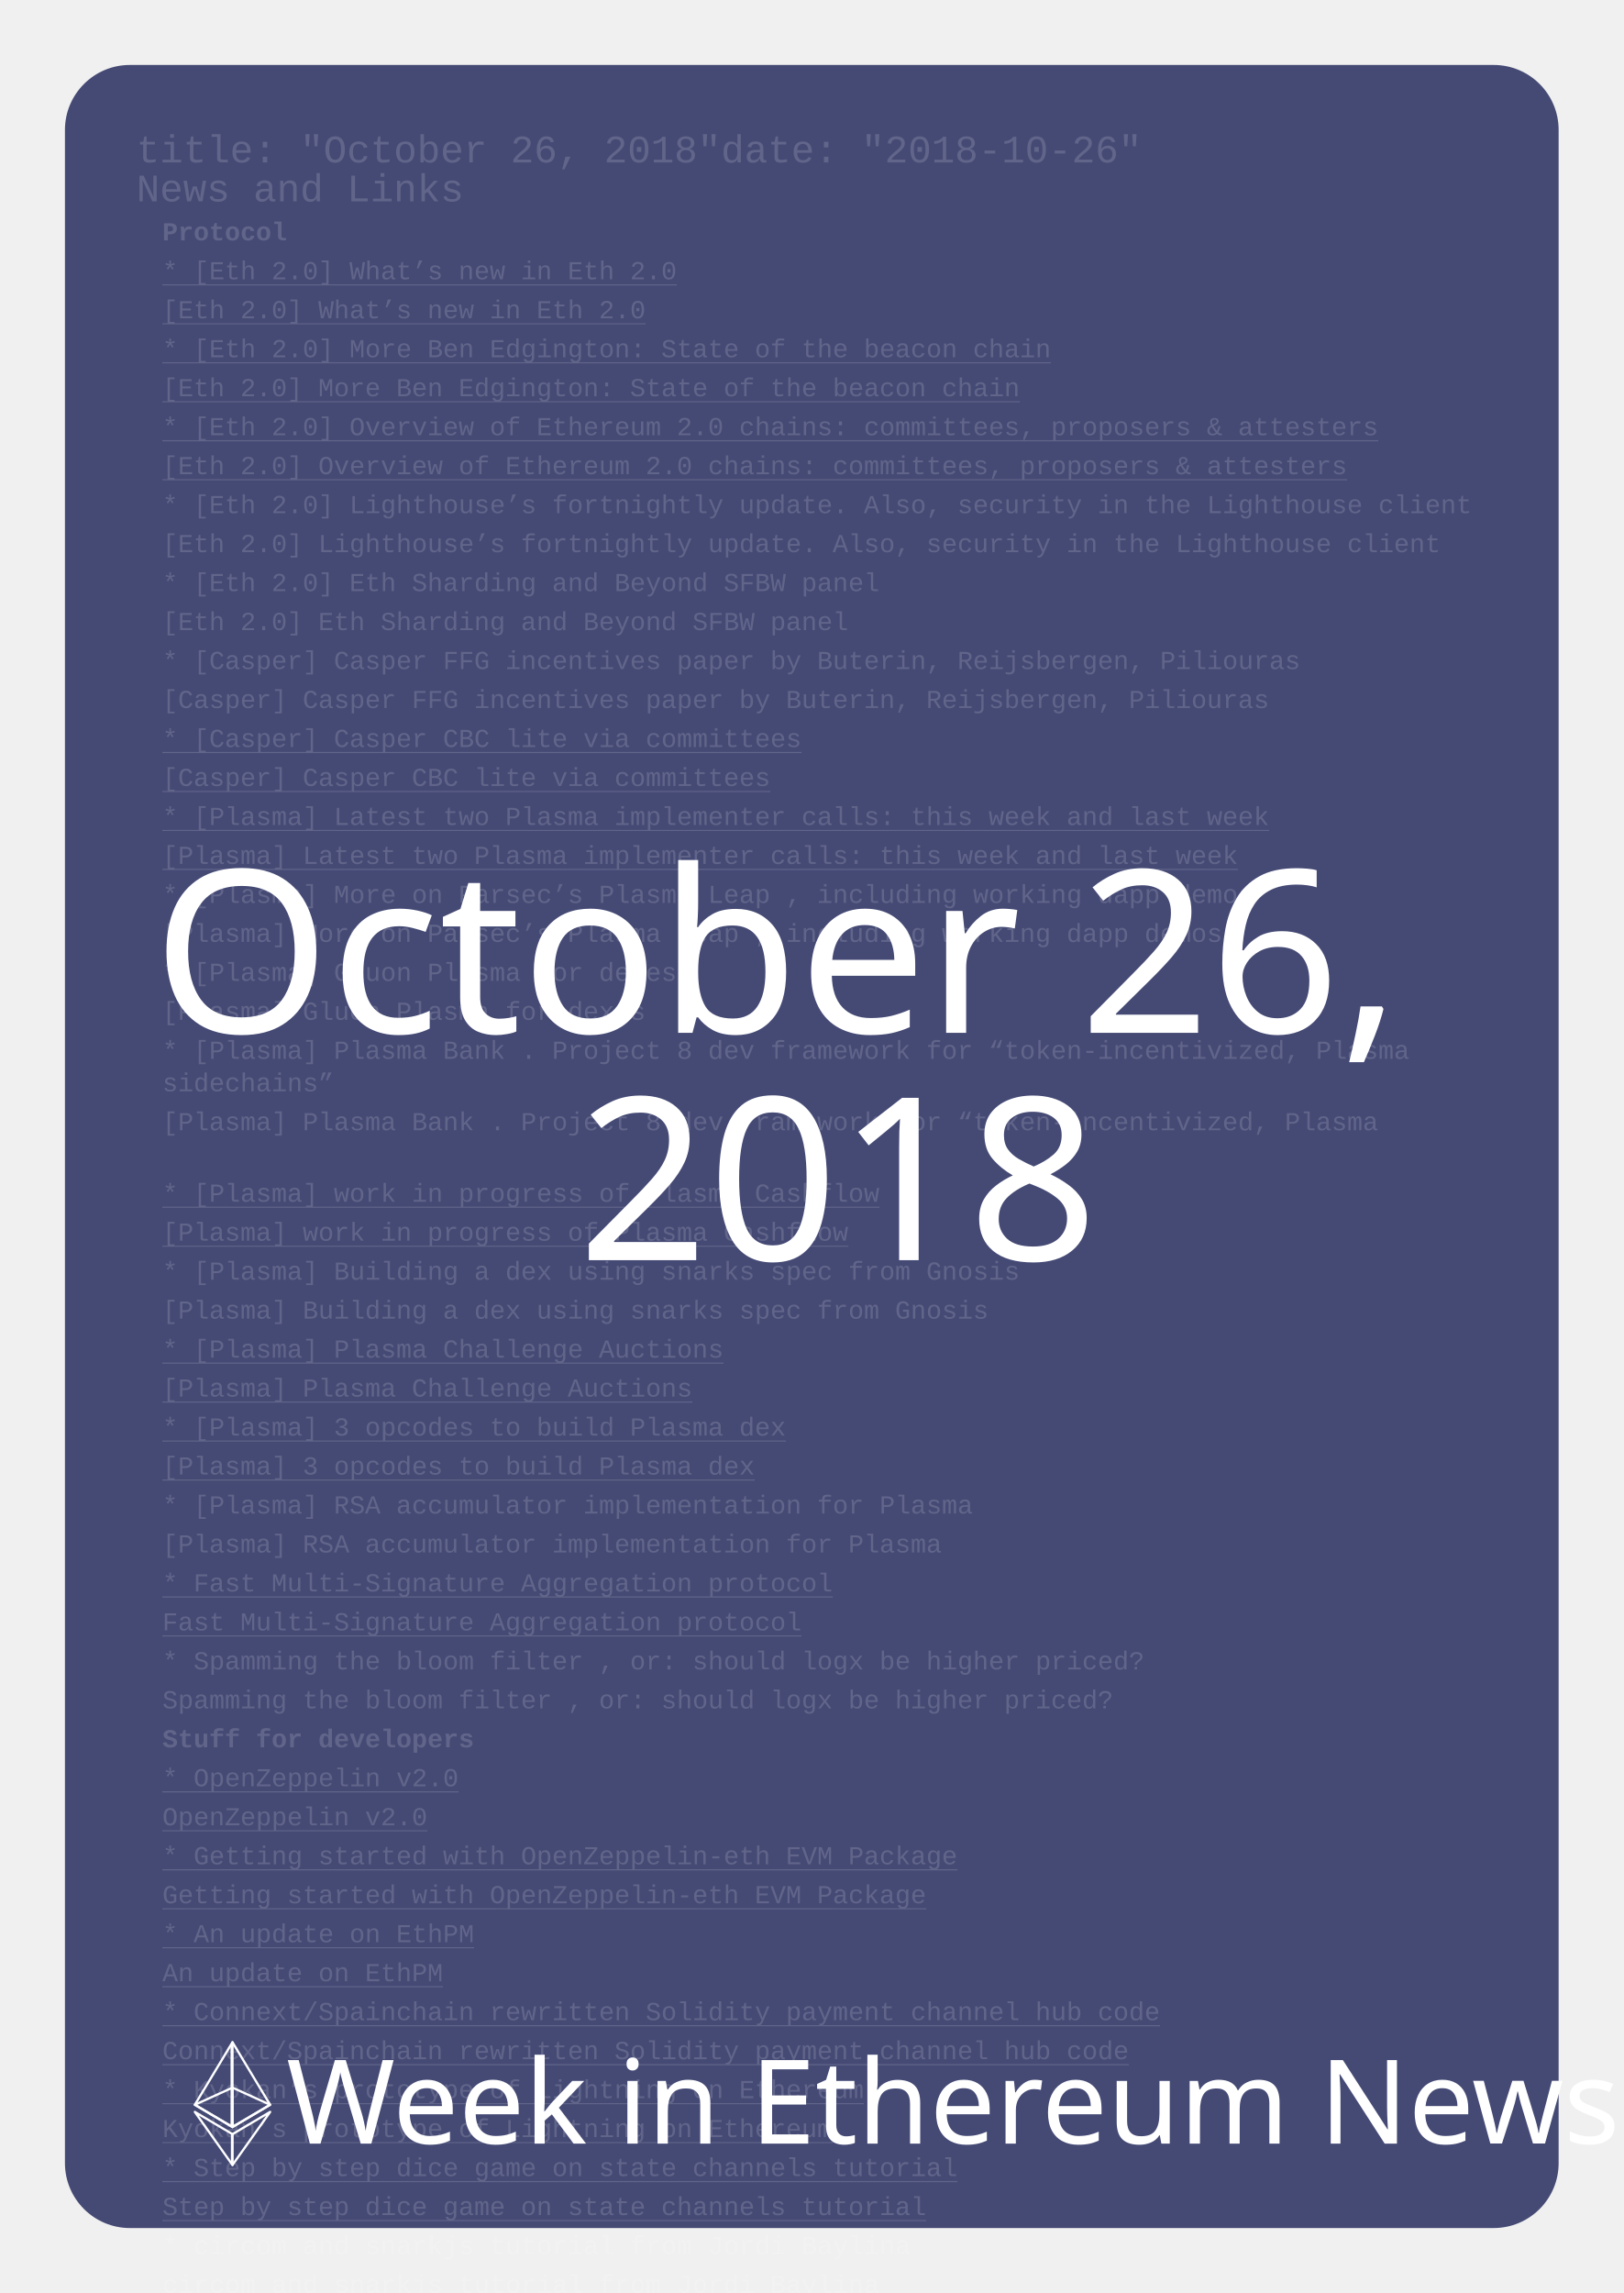
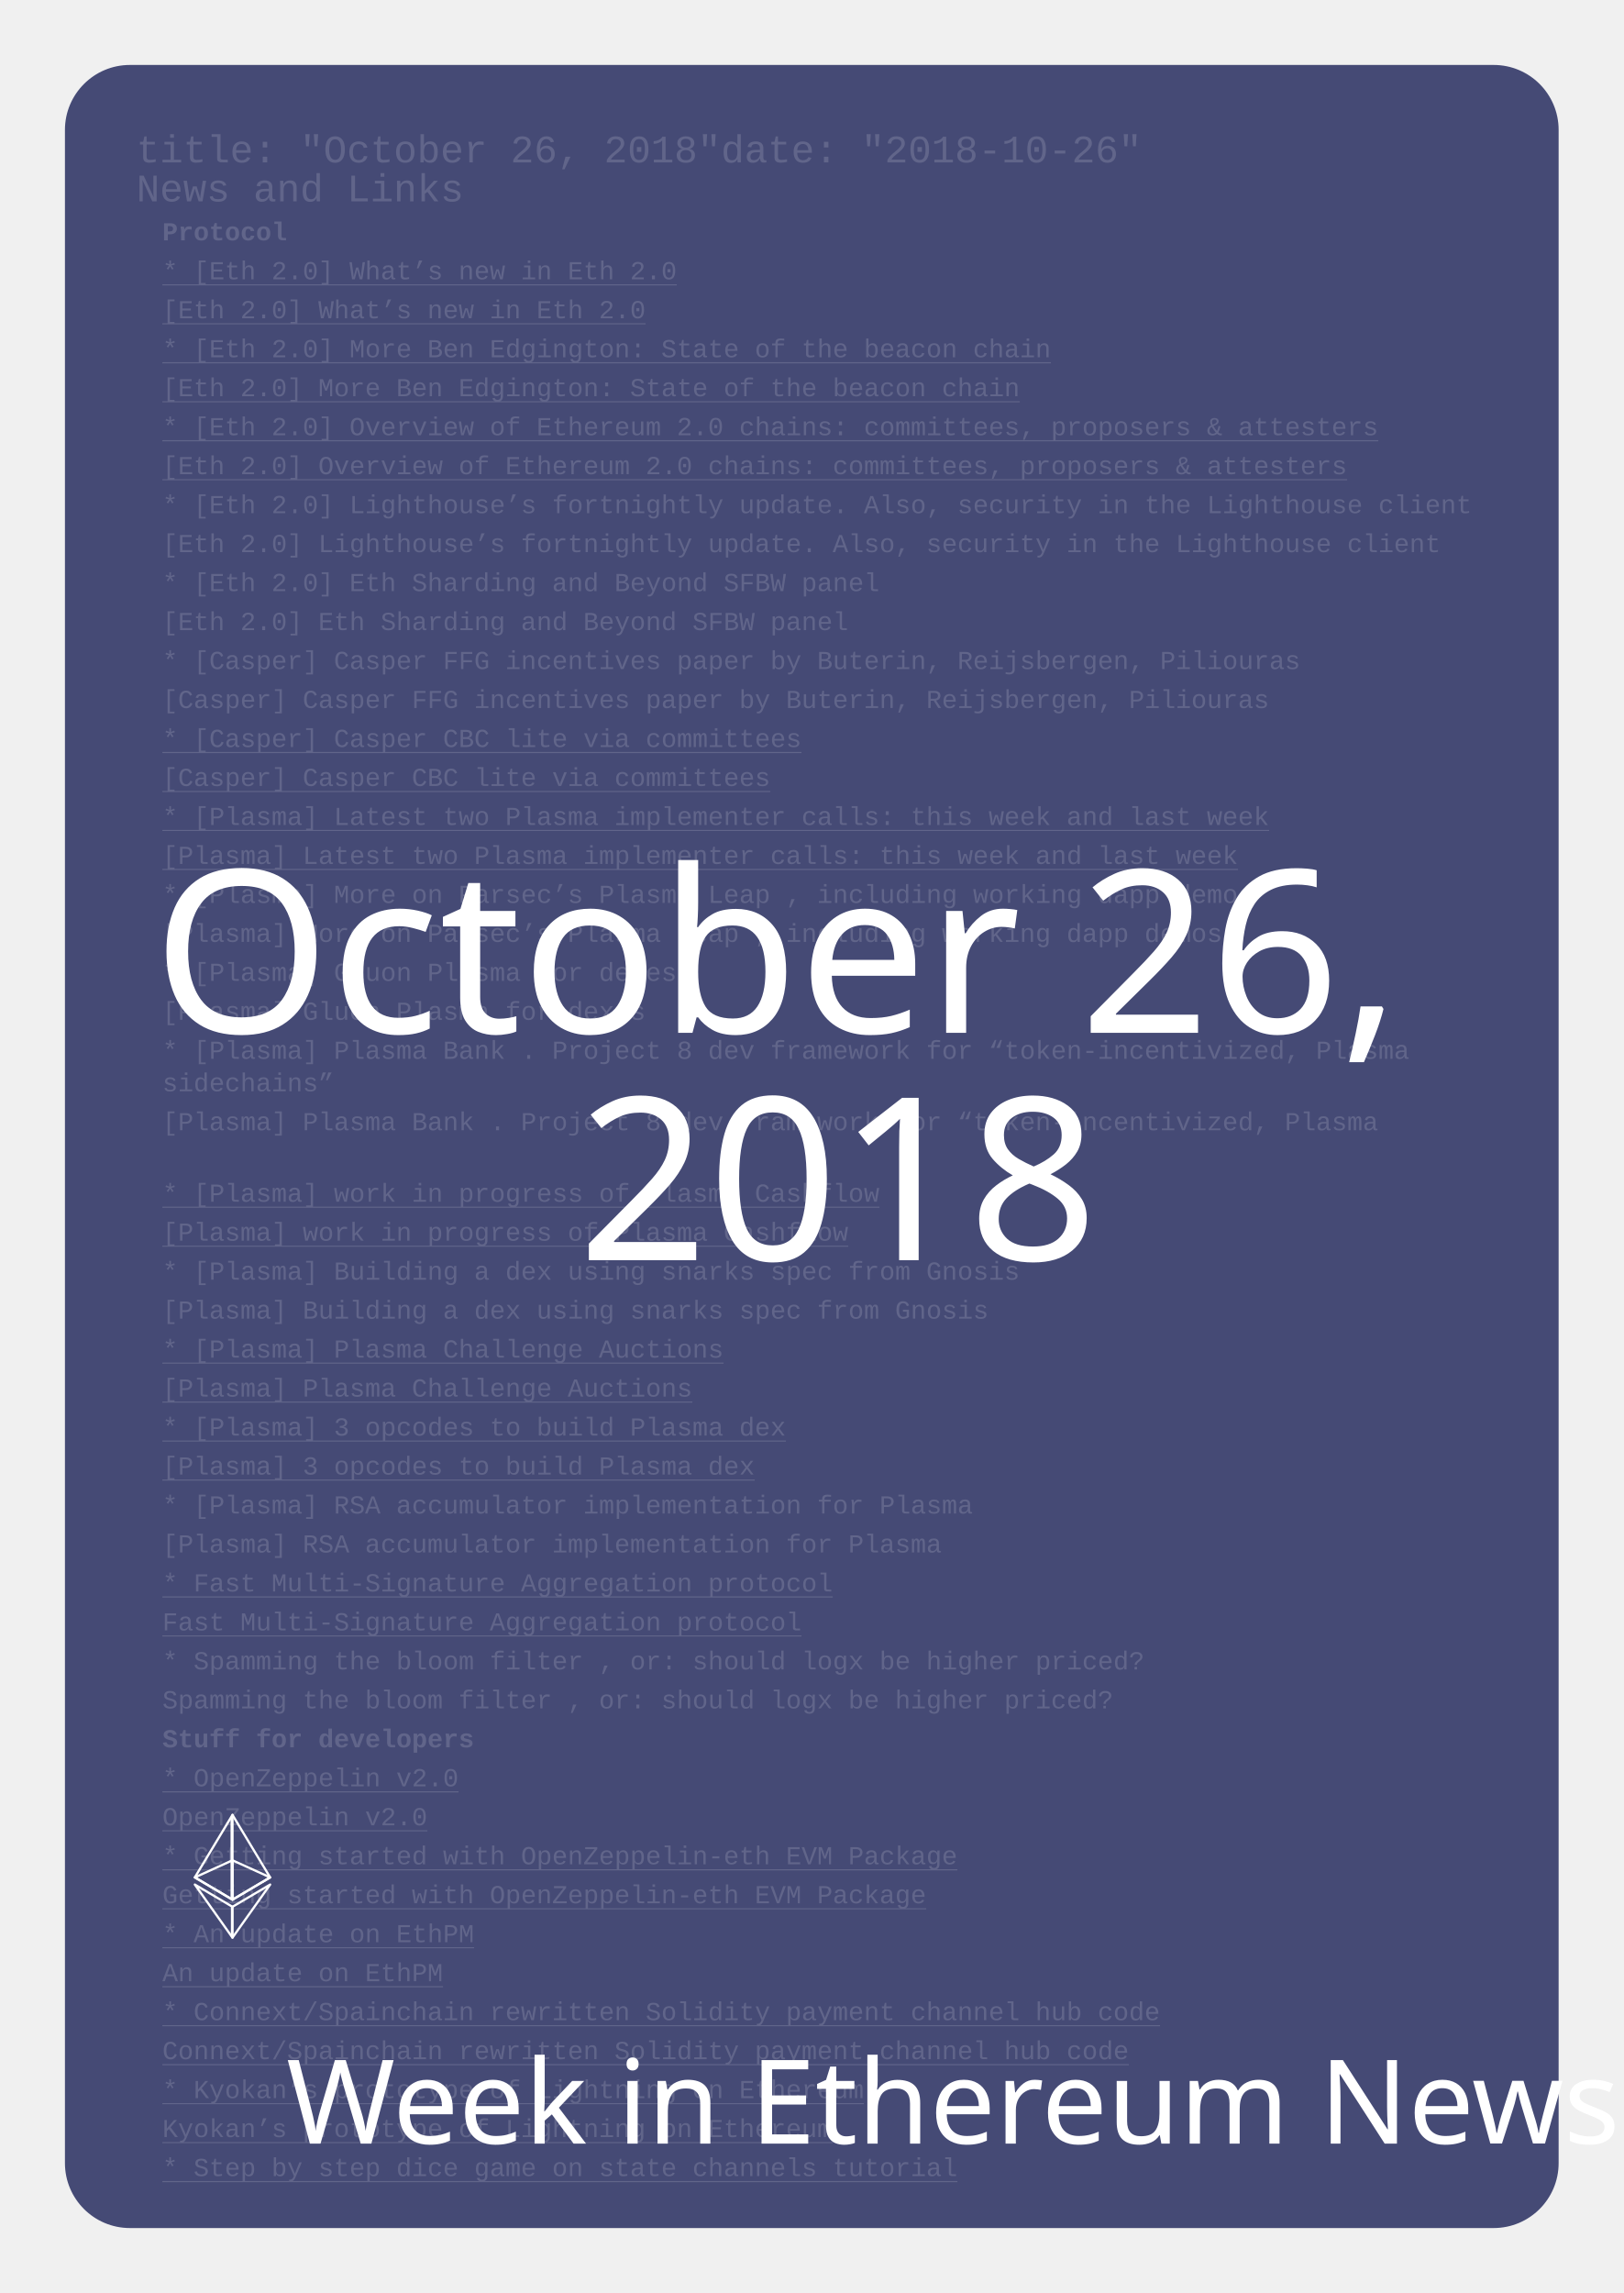
<svg xmlns="http://www.w3.org/2000/svg" id="week-in-ethereum-news" width="500" height="706" fill="none">
  <rect x="20" y="20" width="460" height="666" rx="20" fill="#454A75" />
  <text x="42" y="50" font-size="12px" font-family="Courier New" fill="#ffffff" opacity="0.15" font-weight="normal" text-decoration="none">title: "October 26, 2018"
date: "2018-10-26"</text>
  <text x="42" y="62" font-size="12px" font-family="Courier New" fill="#ffffff" opacity="0.15" font-weight="normal" text-decoration="none">News and Links</text>
  <text x="50" y="74" font-size="8px" font-family="Courier New" fill="#ffffff" opacity="0.15" font-weight="bold" text-decoration="none">Protocol</text>
  <text x="50" y="86" font-size="8px" font-family="Courier New" fill="#ffffff" opacity="0.15" font-weight="normal" text-decoration="underline">* [Eth 2.0] What’s new in Eth 2.0</text>
  <text x="50" y="98" font-size="8px" font-family="Courier New" fill="#ffffff" opacity="0.15" font-weight="normal" text-decoration="underline">[Eth 2.0] What’s new in Eth 2.0</text>
  <text x="50" y="110" font-size="8px" font-family="Courier New" fill="#ffffff" opacity="0.15" font-weight="normal" text-decoration="underline">* [Eth 2.0] More Ben Edgington: State of the beacon chain</text>
  <text x="50" y="122" font-size="8px" font-family="Courier New" fill="#ffffff" opacity="0.15" font-weight="normal" text-decoration="underline">[Eth 2.0] More Ben Edgington: State of the beacon chain</text>
  <text x="50" y="134" font-size="8px" font-family="Courier New" fill="#ffffff" opacity="0.15" font-weight="normal" text-decoration="underline">* [Eth 2.0] Overview of Ethereum 2.0 chains: committees, proposers &amp; attesters</text>
  <text x="50" y="146" font-size="8px" font-family="Courier New" fill="#ffffff" opacity="0.15" font-weight="normal" text-decoration="underline">[Eth 2.0] Overview of Ethereum 2.0 chains: committees, proposers &amp; attesters</text>
  <text x="50" y="158" font-size="8px" font-family="Courier New" fill="#ffffff" opacity="0.15" font-weight="normal" text-decoration="none">* [Eth 2.0] Lighthouse’s fortnightly update. Also, security in the Lighthouse client</text>
  <text x="50" y="170" font-size="8px" font-family="Courier New" fill="#ffffff" opacity="0.15" font-weight="normal" text-decoration="none">[Eth 2.0] Lighthouse’s fortnightly update. Also, security in the Lighthouse client</text>
  <text x="50" y="182" font-size="8px" font-family="Courier New" fill="#ffffff" opacity="0.15" font-weight="normal" text-decoration="none">* [Eth 2.0] Eth Sharding and Beyond SFBW panel</text>
  <text x="50" y="194" font-size="8px" font-family="Courier New" fill="#ffffff" opacity="0.15" font-weight="normal" text-decoration="none">[Eth 2.0] Eth Sharding and Beyond SFBW panel</text>
  <text x="50" y="206" font-size="8px" font-family="Courier New" fill="#ffffff" opacity="0.15" font-weight="normal" text-decoration="none">* [Casper] Casper FFG incentives paper by Buterin, Reijsbergen, Piliouras</text>
  <text x="50" y="218" font-size="8px" font-family="Courier New" fill="#ffffff" opacity="0.15" font-weight="normal" text-decoration="none">[Casper] Casper FFG incentives paper by Buterin, Reijsbergen, Piliouras</text>
  <text x="50" y="230" font-size="8px" font-family="Courier New" fill="#ffffff" opacity="0.15" font-weight="normal" text-decoration="underline">* [Casper] Casper CBC lite via committees</text>
  <text x="50" y="242" font-size="8px" font-family="Courier New" fill="#ffffff" opacity="0.15" font-weight="normal" text-decoration="underline">[Casper] Casper CBC lite via committees</text>
  <text x="50" y="254" font-size="8px" font-family="Courier New" fill="#ffffff" opacity="0.15" font-weight="normal" text-decoration="underline">* [Plasma] Latest two Plasma implementer calls: this week and last week</text>
  <text x="50" y="266" font-size="8px" font-family="Courier New" fill="#ffffff" opacity="0.15" font-weight="normal" text-decoration="underline">[Plasma] Latest two Plasma implementer calls: this week and last week</text>
  <text x="50" y="278" font-size="8px" font-family="Courier New" fill="#ffffff" opacity="0.15" font-weight="normal" text-decoration="none">* [Plasma] More on Parsec’s Plasma Leap , including working dapp demos</text>
  <text x="50" y="290" font-size="8px" font-family="Courier New" fill="#ffffff" opacity="0.15" font-weight="normal" text-decoration="none">[Plasma] More on Parsec’s Plasma Leap , including working dapp demos</text>
  <text x="50" y="302" font-size="8px" font-family="Courier New" fill="#ffffff" opacity="0.15" font-weight="normal" text-decoration="none">* [Plasma] Gluon Plasma for dexes</text>
  <text x="50" y="314" font-size="8px" font-family="Courier New" fill="#ffffff" opacity="0.15" font-weight="normal" text-decoration="none">[Plasma] Gluon Plasma for dexes</text>
  <text x="50" y="326" font-size="8px" font-family="Courier New" fill="#ffffff" opacity="0.15" font-weight="normal" text-decoration="none">* [Plasma] Plasma Bank . Project 8 dev framework for “token-incentivized, Plasma</text>
  <text x="50" y="336" font-size="8px" font-family="Courier New" fill="#ffffff" opacity="0.15" font-weight="normal" text-decoration="none">sidechains”</text>
  <text x="50" y="348" font-size="8px" font-family="Courier New" fill="#ffffff" opacity="0.15" font-weight="normal" text-decoration="none">[Plasma] Plasma Bank . Project 8 dev framework for “token-incentivized, Plasma</text>
  <text x="50" y="370" font-size="8px" font-family="Courier New" fill="#ffffff" opacity="0.15" font-weight="normal" text-decoration="underline">* [Plasma] work in progress of Plasma Cashflow</text>
  <text x="50" y="382" font-size="8px" font-family="Courier New" fill="#ffffff" opacity="0.15" font-weight="normal" text-decoration="underline">[Plasma] work in progress of Plasma Cashflow</text>
  <text x="50" y="394" font-size="8px" font-family="Courier New" fill="#ffffff" opacity="0.15" font-weight="normal" text-decoration="none">* [Plasma] Building a dex using snarks spec from Gnosis</text>
  <text x="50" y="406" font-size="8px" font-family="Courier New" fill="#ffffff" opacity="0.15" font-weight="normal" text-decoration="none">[Plasma] Building a dex using snarks spec from Gnosis</text>
  <text x="50" y="418" font-size="8px" font-family="Courier New" fill="#ffffff" opacity="0.15" font-weight="normal" text-decoration="underline">* [Plasma] Plasma Challenge Auctions</text>
  <text x="50" y="430" font-size="8px" font-family="Courier New" fill="#ffffff" opacity="0.15" font-weight="normal" text-decoration="underline">[Plasma] Plasma Challenge Auctions</text>
  <text x="50" y="442" font-size="8px" font-family="Courier New" fill="#ffffff" opacity="0.15" font-weight="normal" text-decoration="underline">* [Plasma] 3 opcodes to build Plasma dex</text>
  <text x="50" y="454" font-size="8px" font-family="Courier New" fill="#ffffff" opacity="0.15" font-weight="normal" text-decoration="underline">[Plasma] 3 opcodes to build Plasma dex</text>
  <text x="50" y="466" font-size="8px" font-family="Courier New" fill="#ffffff" opacity="0.15" font-weight="normal" text-decoration="none">* [Plasma] RSA accumulator implementation for Plasma</text>
  <text x="50" y="478" font-size="8px" font-family="Courier New" fill="#ffffff" opacity="0.15" font-weight="normal" text-decoration="none">[Plasma] RSA accumulator implementation for Plasma</text>
  <text x="50" y="490" font-size="8px" font-family="Courier New" fill="#ffffff" opacity="0.15" font-weight="normal" text-decoration="underline">* Fast Multi-Signature Aggregation protocol</text>
  <text x="50" y="502" font-size="8px" font-family="Courier New" fill="#ffffff" opacity="0.15" font-weight="normal" text-decoration="underline">Fast Multi-Signature Aggregation protocol</text>
  <text x="50" y="514" font-size="8px" font-family="Courier New" fill="#ffffff" opacity="0.15" font-weight="normal" text-decoration="none">* Spamming the bloom filter , or: should logx be higher priced?</text>
  <text x="50" y="526" font-size="8px" font-family="Courier New" fill="#ffffff" opacity="0.15" font-weight="normal" text-decoration="none">Spamming the bloom filter , or: should logx be higher priced?</text>
  <text x="50" y="538" font-size="8px" font-family="Courier New" fill="#ffffff" opacity="0.15" font-weight="bold" text-decoration="none">Stuff for developers</text>
  <text x="50" y="550" font-size="8px" font-family="Courier New" fill="#ffffff" opacity="0.15" font-weight="normal" text-decoration="underline">* OpenZeppelin v2.0</text>
  <text x="50" y="562" font-size="8px" font-family="Courier New" fill="#ffffff" opacity="0.15" font-weight="normal" text-decoration="underline">OpenZeppelin v2.0</text>
  <text x="50" y="574" font-size="8px" font-family="Courier New" fill="#ffffff" opacity="0.15" font-weight="normal" text-decoration="underline">* Getting started with OpenZeppelin-eth EVM Package</text>
  <text x="50" y="586" font-size="8px" font-family="Courier New" fill="#ffffff" opacity="0.15" font-weight="normal" text-decoration="underline">Getting started with OpenZeppelin-eth EVM Package</text>
  <text x="50" y="598" font-size="8px" font-family="Courier New" fill="#ffffff" opacity="0.15" font-weight="normal" text-decoration="underline">* An update on EthPM</text>
  <text x="50" y="610" font-size="8px" font-family="Courier New" fill="#ffffff" opacity="0.15" font-weight="normal" text-decoration="underline">An update on EthPM</text>
  <text x="50" y="622" font-size="8px" font-family="Courier New" fill="#ffffff" opacity="0.15" font-weight="normal" text-decoration="underline">* Connext/Spainchain rewritten Solidity payment channel hub code</text>
  <text x="50" y="634" font-size="8px" font-family="Courier New" fill="#ffffff" opacity="0.15" font-weight="normal" text-decoration="underline">Connext/Spainchain rewritten Solidity payment channel hub code</text>
  <text x="50" y="646" font-size="8px" font-family="Courier New" fill="#ffffff" opacity="0.15" font-weight="normal" text-decoration="underline">* Kyokan’s prototype of Lightning on Ethereum</text>
  <text x="50" y="658" font-size="8px" font-family="Courier New" fill="#ffffff" opacity="0.15" font-weight="normal" text-decoration="underline">Kyokan’s prototype of Lightning on Ethereum</text>
  <text x="50" y="670" font-size="8px" font-family="Courier New" fill="#ffffff" opacity="0.15" font-weight="normal" text-decoration="underline">* Step by step dice game on state channels tutorial</text>
-   <text x="50" y="682" font-size="8px" font-family="Courier New" fill="#ffffff" opacity="0.15" font-weight="normal" text-decoration="underline">Step by step dice game on state channels tutorial</text>
-   <text x="50" y="694" font-size="8px" font-family="Courier New" fill="#ffffff" opacity="0.15" font-weight="normal" text-decoration="none">* circom and snarkjs tutorial from Jordi Baylina</text>
-   <text x="50" y="706" font-size="8px" font-family="Courier New" fill="#ffffff" opacity="0.15" font-weight="normal" text-decoration="none">circom and snarkjs tutorial from Jordi Baylina</text>
-   <text x="50" y="718" font-size="8px" font-family="Courier New" fill="#ffffff" opacity="0.15" font-weight="normal" text-decoration="underline">* Getting started with zksnarks on ZoKrates</text>
-   <text x="50" y="730" font-size="8px" font-family="Courier New" fill="#ffffff" opacity="0.15" font-weight="normal" text-decoration="underline">Getting started with zksnarks on ZoKrates</text>
-   <text x="50" y="742" font-size="8px" font-family="Courier New" fill="#ffffff" opacity="0.15" font-weight="normal" text-decoration="underline">* uPort developer libraries v1</text>
-   <text x="50" y="754" font-size="8px" font-family="Courier New" fill="#ffffff" opacity="0.15" font-weight="normal" text-decoration="underline">uPort developer libraries v1</text>
-   <text x="50" y="766" font-size="8px" font-family="Courier New" fill="#ffffff" opacity="0.15" font-weight="normal" text-decoration="none">* uPort offshoot 3Box released User Profiles API v1 . It’s easy to create a profile ; I</text>
-   <text x="50" y="776" font-size="8px" font-family="Courier New" fill="#ffffff" opacity="0.15" font-weight="normal" text-decoration="none">did.</text>
-   <text x="50" y="788" font-size="8px" font-family="Courier New" fill="#ffffff" opacity="0.15" font-weight="normal" text-decoration="none">uPort offshoot 3Box released User Profiles API v1 . It’s easy to create a profile ; I</text>
-   <text x="50" y="810" font-size="8px" font-family="Courier New" fill="#ffffff" opacity="0.15" font-weight="bold" text-decoration="none">Client (testing) releases</text>
-   <text x="50" y="822" font-size="8px" font-family="Courier New" fill="#ffffff" opacity="0.15" font-weight="normal" text-decoration="underline">* client consensus Test Suite v6.0.0-beta</text>
-   <text x="50" y="834" font-size="8px" font-family="Courier New" fill="#ffffff" opacity="0.15" font-weight="bold" text-decoration="none">Ecosystem</text>
-   <text x="50" y="846" font-size="8px" font-family="Courier New" fill="#ffffff" opacity="0.15" font-weight="normal" text-decoration="none">* How the Ethereum Foundation grants program makes decisions . And Aragon grants ,</text>
-   <text x="50" y="856" font-size="8px" font-family="Courier New" fill="#ffffff" opacity="0.15" font-weight="normal" text-decoration="none">round 3</text>
-   <text x="50" y="868" font-size="8px" font-family="Courier New" fill="#ffffff" opacity="0.15" font-weight="normal" text-decoration="none">How the Ethereum Foundation grants program makes decisions . And Aragon grants , round</text>
-   <text x="50" y="878" font-size="8px" font-family="Courier New" fill="#ffffff" opacity="0.15" font-weight="normal" text-decoration="none">3</text>
-   <text x="50" y="890" font-size="8px" font-family="Courier New" fill="#ffffff" opacity="0.15" font-weight="normal" text-decoration="underline">* Jeff Coleman tweet on what state channels are good for</text>
-   <text x="50" y="902" font-size="8px" font-family="Courier New" fill="#ffffff" opacity="0.15" font-weight="normal" text-decoration="underline">Jeff Coleman tweet on what state channels are good for</text>
-   <text x="50" y="914" font-size="8px" font-family="Courier New" fill="#ffffff" opacity="0.15" font-weight="normal" text-decoration="none">* Kelvin Fichter’s audio commentary on the last issue of Week in Ethereum.</text>
-   <text x="50" y="926" font-size="8px" font-family="Courier New" fill="#ffffff" opacity="0.15" font-weight="normal" text-decoration="none">Kelvin Fichter’s audio commentary on the last issue of Week in Ethereum.</text>
-   <text x="50" y="938" font-size="8px" font-family="Courier New" fill="#ffffff" opacity="0.15" font-weight="normal" text-decoration="none">* Alethio: who uses dexes with some nice data viz</text>
-   <text x="50" y="950" font-size="8px" font-family="Courier New" fill="#ffffff" opacity="0.15" font-weight="normal" text-decoration="none">Alethio: who uses dexes with some nice data viz</text>
-   <text x="50" y="962" font-size="8px" font-family="Courier New" fill="#ffffff" opacity="0.15" font-weight="normal" text-decoration="none">* 16 groups team up for wBTC - wrapped BTC on Ethereum, coming Jan 2019</text>
-   <text x="50" y="974" font-size="8px" font-family="Courier New" fill="#ffffff" opacity="0.15" font-weight="normal" text-decoration="none">16 groups team up for wBTC - wrapped BTC on Ethereum, coming Jan 2019</text>
-   <text x="50" y="986" font-size="8px" font-family="Courier New" fill="#ffffff" opacity="0.15" font-weight="normal" text-decoration="none">* Dappnode update</text>
-   <text x="50" y="998" font-size="8px" font-family="Courier New" fill="#ffffff" opacity="0.15" font-weight="normal" text-decoration="none">Dappnode update</text>
-   <text x="50" y="1010" font-size="8px" font-family="Courier New" fill="#ffffff" opacity="0.15" font-weight="normal" text-decoration="none">* Etheroscope open source block explorer focused on state</text>
-   <text x="50" y="1022" font-size="8px" font-family="Courier New" fill="#ffffff" opacity="0.15" font-weight="normal" text-decoration="none">Etheroscope open source block explorer focused on state</text>
-   <text x="50" y="1034" font-size="8px" font-family="Courier New" fill="#ffffff" opacity="0.15" font-weight="bold" text-decoration="none">Enterprise</text>
-   <text x="50" y="1046" font-size="8px" font-family="Courier New" fill="#ffffff" opacity="0.15" font-weight="normal" text-decoration="underline">* Hyperledger Fabric now supports Ethereum</text>
-   <text x="50" y="1058" font-size="8px" font-family="Courier New" fill="#ffffff" opacity="0.15" font-weight="bold" text-decoration="none">Governance and Standards</text>
-   <text x="50" y="1070" font-size="8px" font-family="Courier New" fill="#ffffff" opacity="0.15" font-weight="normal" text-decoration="underline">* IfDefElse: Understanding ProgPOW</text>
-   <text x="50" y="1082" font-size="8px" font-family="Courier New" fill="#ffffff" opacity="0.15" font-weight="normal" text-decoration="underline">IfDefElse: Understanding ProgPOW</text>
-   <text x="50" y="1094" font-size="8px" font-family="Courier New" fill="#ffffff" opacity="0.15" font-weight="normal" text-decoration="underline">* Zamfir: best practices for participating in governance</text>
-   <text x="50" y="1106" font-size="8px" font-family="Courier New" fill="#ffffff" opacity="0.15" font-weight="normal" text-decoration="underline">Zamfir: best practices for participating in governance</text>
-   <text x="50" y="1118" font-size="8px" font-family="Courier New" fill="#ffffff" opacity="0.15" font-weight="normal" text-decoration="none">* ERC1530 : standard contract upgrade events</text>
-   <text x="50" y="1130" font-size="8px" font-family="Courier New" fill="#ffffff" opacity="0.15" font-weight="normal" text-decoration="none">ERC1530 : standard contract upgrade events</text>
-   <text x="50" y="1142" font-size="8px" font-family="Courier New" fill="#ffffff" opacity="0.15" font-weight="normal" text-decoration="none">* ERC1512 : insurance policy storage standard</text>
-   <text x="50" y="1154" font-size="8px" font-family="Courier New" fill="#ffffff" opacity="0.15" font-weight="normal" text-decoration="none">ERC1512 : insurance policy storage standard</text>
-   <text x="50" y="1166" font-size="8px" font-family="Courier New" fill="#ffffff" opacity="0.15" font-weight="bold" text-decoration="none">Project Updates</text>
-   <text x="50" y="1178" font-size="8px" font-family="Courier New" fill="#ffffff" opacity="0.15" font-weight="normal" text-decoration="underline">* Golem v0.18 - with Nvidia GPU rendering. They also hired Qubes’ Joanna Rutkowska</text>
-   <text x="50" y="1190" font-size="8px" font-family="Courier New" fill="#ffffff" opacity="0.15" font-weight="normal" text-decoration="underline">Golem v0.18 - with Nvidia GPU rendering. They also hired Qubes’ Joanna Rutkowska</text>
-   <text x="50" y="1202" font-size="8px" font-family="Courier New" fill="#ffffff" opacity="0.15" font-weight="normal" text-decoration="underline">* Oxfam to use Etherisc for insurance to Sri Lankan rice farmers</text>
-   <text x="50" y="1214" font-size="8px" font-family="Courier New" fill="#ffffff" opacity="0.15" font-weight="normal" text-decoration="underline">Oxfam to use Etherisc for insurance to Sri Lankan rice farmers</text>
-   <text x="50" y="1226" font-size="8px" font-family="Courier New" fill="#ffffff" opacity="0.15" font-weight="normal" text-decoration="none">* Mysterium quarterly update - released Mac and Windows VPN apps</text>
-   <text x="50" y="1238" font-size="8px" font-family="Courier New" fill="#ffffff" opacity="0.15" font-weight="normal" text-decoration="none">Mysterium quarterly update - released Mac and Windows VPN apps</text>
-   <text x="50" y="1250" font-size="8px" font-family="Courier New" fill="#ffffff" opacity="0.15" font-weight="normal" text-decoration="underline">* localethereum announced integrations with a bunch of wallets</text>
-   <text x="50" y="1262" font-size="8px" font-family="Courier New" fill="#ffffff" opacity="0.15" font-weight="normal" text-decoration="underline">localethereum announced integrations with a bunch of wallets</text>
-   <text x="50" y="1274" font-size="8px" font-family="Courier New" fill="#ffffff" opacity="0.15" font-weight="normal" text-decoration="underline">* imToken open sources its code. Android . iOS</text>
-   <text x="50" y="1286" font-size="8px" font-family="Courier New" fill="#ffffff" opacity="0.15" font-weight="normal" text-decoration="underline">imToken open sources its code. Android . iOS</text>
-   <text x="50" y="1298" font-size="8px" font-family="Courier New" fill="#ffffff" opacity="0.15" font-weight="normal" text-decoration="none">* OpenLaw’s OpenCourt - legally enforcable blockchain arbitration</text>
-   <text x="50" y="1310" font-size="8px" font-family="Courier New" fill="#ffffff" opacity="0.15" font-weight="normal" text-decoration="none">OpenLaw’s OpenCourt - legally enforcable blockchain arbitration</text>
-   <text x="50" y="1322" font-size="8px" font-family="Courier New" fill="#ffffff" opacity="0.15" font-weight="normal" text-decoration="none">* CelerNetwork’s cWallet is now in alpha , come play Gomoku on state channels with me.</text>
-   <text x="50" y="1334" font-size="8px" font-family="Courier New" fill="#ffffff" opacity="0.15" font-weight="normal" text-decoration="none">CelerNetwork’s cWallet is now in alpha , come play Gomoku on state channels with me.</text>
-   <text x="50" y="1346" font-size="8px" font-family="Courier New" fill="#ffffff" opacity="0.15" font-weight="normal" text-decoration="none">* Baskets of stablecoins using Set</text>
-   <text x="50" y="1358" font-size="8px" font-family="Courier New" fill="#ffffff" opacity="0.15" font-weight="normal" text-decoration="none">Baskets of stablecoins using Set</text>
-   <text x="50" y="1370" font-size="8px" font-family="Courier New" fill="#ffffff" opacity="0.15" font-weight="normal" text-decoration="underline">* Video demo of using Raiden</text>
-   <text x="50" y="1382" font-size="8px" font-family="Courier New" fill="#ffffff" opacity="0.15" font-weight="normal" text-decoration="underline">Video demo of using Raiden</text>
-   <text x="50" y="1394" font-size="8px" font-family="Courier New" fill="#ffffff" opacity="0.15" font-weight="normal" text-decoration="none">* Dharma Lever - quick loans for margin trading</text>
-   <text x="50" y="1406" font-size="8px" font-family="Courier New" fill="#ffffff" opacity="0.15" font-weight="normal" text-decoration="none">Dharma Lever - quick loans for margin trading</text>
-   <text x="50" y="1418" font-size="8px" font-family="Courier New" fill="#ffffff" opacity="0.15" font-weight="normal" text-decoration="underline">* All about delegating to Plasmachain validators on Loom Network</text>
-   <text x="50" y="1430" font-size="8px" font-family="Courier New" fill="#ffffff" opacity="0.15" font-weight="normal" text-decoration="underline">All about delegating to Plasmachain validators on Loom Network</text>
-   <text x="50" y="1442" font-size="8px" font-family="Courier New" fill="#ffffff" opacity="0.15" font-weight="normal" text-decoration="none">* Status v0.9.30 with extensions and ENS</text>
-   <text x="50" y="1454" font-size="8px" font-family="Courier New" fill="#ffffff" opacity="0.15" font-weight="normal" text-decoration="none">Status v0.9.30 with extensions and ENS</text>
-   <text x="50" y="1466" font-size="8px" font-family="Courier New" fill="#ffffff" opacity="0.15" font-weight="bold" text-decoration="none">Interviews, Podcasts, Videos, Talks</text>
-   <text x="50" y="1478" font-size="8px" font-family="Courier New" fill="#ffffff" opacity="0.15" font-weight="normal" text-decoration="none">* Eric Conner on 51 Percent</text>
-   <text x="50" y="1490" font-size="8px" font-family="Courier New" fill="#ffffff" opacity="0.15" font-weight="normal" text-decoration="none">Eric Conner on 51 Percent</text>
-   <text x="50" y="1502" font-size="8px" font-family="Courier New" fill="#ffffff" opacity="0.15" font-weight="normal" text-decoration="none">* MyCrypto’s Taylor Monahan on Zero Knowledge</text>
-   <text x="50" y="1514" font-size="8px" font-family="Courier New" fill="#ffffff" opacity="0.15" font-weight="normal" text-decoration="none">MyCrypto’s Taylor Monahan on Zero Knowledge</text>
-   <text x="50" y="1526" font-size="8px" font-family="Courier New" fill="#ffffff" opacity="0.15" font-weight="normal" text-decoration="none">* Niran Babalola on Hashing It Out</text>
-   <text x="50" y="1538" font-size="8px" font-family="Courier New" fill="#ffffff" opacity="0.15" font-weight="normal" text-decoration="none">Niran Babalola on Hashing It Out</text>
-   <text x="50" y="1550" font-size="8px" font-family="Courier New" fill="#ffffff" opacity="0.15" font-weight="normal" text-decoration="none">* Austin Griffith on TokenPoints</text>
-   <text x="50" y="1562" font-size="8px" font-family="Courier New" fill="#ffffff" opacity="0.15" font-weight="normal" text-decoration="none">Austin Griffith on TokenPoints</text>
-   <text x="50" y="1574" font-size="8px" font-family="Courier New" fill="#ffffff" opacity="0.15" font-weight="normal" text-decoration="none">* Felix Feng on Smartest Contract</text>
-   <text x="50" y="1586" font-size="8px" font-family="Courier New" fill="#ffffff" opacity="0.15" font-weight="normal" text-decoration="none">Felix Feng on Smartest Contract</text>
-   <text x="50" y="1598" font-size="8px" font-family="Courier New" fill="#ffffff" opacity="0.15" font-weight="normal" text-decoration="underline">* web3summit videos</text>
-   <text x="50" y="1610" font-size="8px" font-family="Courier New" fill="#ffffff" opacity="0.15" font-weight="normal" text-decoration="underline">web3summit videos</text>
-   <text x="50" y="1622" font-size="8px" font-family="Courier New" fill="#ffffff" opacity="0.15" font-weight="normal" text-decoration="none">* Colony’s Jack du Rose with Arthur Falls</text>
-   <text x="50" y="1634" font-size="8px" font-family="Courier New" fill="#ffffff" opacity="0.15" font-weight="normal" text-decoration="none">Colony’s Jack du Rose with Arthur Falls</text>
-   <text x="50" y="1646" font-size="8px" font-family="Courier New" fill="#ffffff" opacity="0.15" font-weight="bold" text-decoration="none">Tokens / Business</text>
-   <text x="50" y="1658" font-size="8px" font-family="Courier New" fill="#ffffff" opacity="0.15" font-weight="normal" text-decoration="none">* Continuous Organizations bonding curve org funding model</text>
-   <text x="50" y="1670" font-size="8px" font-family="Courier New" fill="#ffffff" opacity="0.15" font-weight="normal" text-decoration="none">Continuous Organizations bonding curve org funding model</text>
-   <text x="50" y="1682" font-size="8px" font-family="Courier New" fill="#ffffff" opacity="0.15" font-weight="normal" text-decoration="none">* Radical Markets in the arts by Simon de la Rouviere</text>
-   <text x="50" y="1694" font-size="8px" font-family="Courier New" fill="#ffffff" opacity="0.15" font-weight="normal" text-decoration="none">Radical Markets in the arts by Simon de la Rouviere</text>
-   <text x="50" y="1706" font-size="8px" font-family="Courier New" fill="#ffffff" opacity="0.15" font-weight="normal" text-decoration="underline">* Jon Choi: the crypto idea maze</text>
-   <text x="50" y="1718" font-size="8px" font-family="Courier New" fill="#ffffff" opacity="0.15" font-weight="normal" text-decoration="underline">Jon Choi: the crypto idea maze</text>
-   <text x="50" y="1730" font-size="8px" font-family="Courier New" fill="#ffffff" opacity="0.15" font-weight="bold" text-decoration="none">General</text>
-   <text x="50" y="1742" font-size="8px" font-family="Courier New" fill="#ffffff" opacity="0.15" font-weight="normal" text-decoration="underline">* Trail of Bits’ guide to post-quantum cryptography</text>
-   <text x="50" y="1754" font-size="8px" font-family="Courier New" fill="#ffffff" opacity="0.15" font-weight="normal" text-decoration="underline">Trail of Bits’ guide to post-quantum cryptography</text>
-   <text x="50" y="1766" font-size="8px" font-family="Courier New" fill="#ffffff" opacity="0.15" font-weight="normal" text-decoration="underline">* Pay to play has been a big problem in crypto media</text>
-   <text x="50" y="1778" font-size="8px" font-family="Courier New" fill="#ffffff" opacity="0.15" font-weight="normal" text-decoration="underline">Pay to play has been a big problem in crypto media</text>
-   <text x="50" y="1790" font-size="8px" font-family="Courier New" fill="#ffffff" opacity="0.15" font-weight="normal" text-decoration="none">* Quisquis : “updatable keys” with zero knowledge by Fauzi, Meiklejohn, Mercer, Orlandi</text>
-   <text x="50" y="1802" font-size="8px" font-family="Courier New" fill="#ffffff" opacity="0.15" font-weight="normal" text-decoration="none">Quisquis : “updatable keys” with zero knowledge by Fauzi, Meiklejohn, Mercer, Orlandi</text>
-   <text x="50" y="1814" font-size="8px" font-family="Courier New" fill="#ffffff" opacity="0.15" font-weight="normal" text-decoration="none">* Orders open for HTC’s Exodus “blockchain phone.” Ships in Dec</text>
-   <text x="50" y="1826" font-size="8px" font-family="Courier New" fill="#ffffff" opacity="0.15" font-weight="normal" text-decoration="none">Orders open for HTC’s Exodus “blockchain phone.” Ships in Dec</text>
-   <text x="50" y="1838" font-size="8px" font-family="Courier New" fill="#ffffff" opacity="0.15" font-weight="normal" text-decoration="none">* Coinbase joins Circle’s reserve-backed USDC dollarcoin</text>
-   <text x="50" y="1850" font-size="8px" font-family="Courier New" fill="#ffffff" opacity="0.15" font-weight="normal" text-decoration="none">Coinbase joins Circle’s reserve-backed USDC dollarcoin</text>
-   <text x="50" y="1862" font-size="8px" font-family="Courier New" fill="#ffffff" opacity="0.15" font-weight="normal" text-decoration="none">* Some new chapter 2 videos from Karl Floersch on cryptoeconomics.study</text>
-   <text x="50" y="1874" font-size="8px" font-family="Courier New" fill="#ffffff" opacity="0.15" font-weight="normal" text-decoration="none">Some new chapter 2 videos from Karl Floersch on cryptoeconomics.study</text>
-   <text x="42" y="1886" font-size="12px" font-family="Courier New" fill="#ffffff" opacity="0.15" font-weight="normal" text-decoration="none">Dates of Note</text>
-   <text x="50" y="1898" font-size="8px" font-family="Courier New" fill="#ffffff" opacity="0.15" font-weight="normal" text-decoration="none">Upcoming dates of note (new additions in bold ) :</text>
-   <text x="50" y="1910" font-size="8px" font-family="Courier New" fill="#ffffff" opacity="0.15" font-weight="normal" text-decoration="none">* Oct 29 - Decentralized Insurance D1Conf (Prague)</text>
-   <text x="50" y="1922" font-size="8px" font-family="Courier New" fill="#ffffff" opacity="0.15" font-weight="normal" text-decoration="none">Oct 29 - Decentralized Insurance D1Conf (Prague)</text>
-   <text x="50" y="1934" font-size="8px" font-family="Courier New" fill="#ffffff" opacity="0.15" font-weight="normal" text-decoration="none">* Oct 29 - Swarm mini-summit (Prague)</text>
-   <text x="50" y="1946" font-size="8px" font-family="Courier New" fill="#ffffff" opacity="0.15" font-weight="normal" text-decoration="none">Oct 29 - Swarm mini-summit (Prague)</text>
-   <text x="50" y="1958" font-size="8px" font-family="Courier New" fill="#ffffff" opacity="0.15" font-weight="normal" text-decoration="underline">* Oct 29 - Ethereum Magicians Council of Prague</text>
-   <text x="50" y="1970" font-size="8px" font-family="Courier New" fill="#ffffff" opacity="0.15" font-weight="normal" text-decoration="underline">Oct 29 - Ethereum Magicians Council of Prague</text>
-   <text x="50" y="1982" font-size="8px" font-family="Courier New" fill="#ffffff" opacity="0.15" font-weight="normal" text-decoration="underline">* Oct 30 - Nov 2 - Devcon4 (Prague). Check out Josef’s Prague picks</text>
-   <text x="50" y="1994" font-size="8px" font-family="Courier New" fill="#ffffff" opacity="0.15" font-weight="normal" text-decoration="underline">Oct 30 - Nov 2 - Devcon4 (Prague). Check out Josef’s Prague picks</text>
-   <text x="50" y="2006" font-size="8px" font-family="Courier New" fill="#ffffff" opacity="0.15" font-weight="normal" text-decoration="none">* Nov 1 - Blockchains LLC launch event (Prague)</text>
-   <text x="50" y="2018" font-size="8px" font-family="Courier New" fill="#ffffff" opacity="0.15" font-weight="normal" text-decoration="none">Nov 1 - Blockchains LLC launch event (Prague)</text>
-   <text x="50" y="2030" font-size="8px" font-family="Courier New" fill="#ffffff" opacity="0.15" font-weight="normal" text-decoration="none">* Nov 2 - MetaMask, Mist, imToken and Status to stop injecting web3</text>
-   <text x="50" y="2042" font-size="8px" font-family="Courier New" fill="#ffffff" opacity="0.15" font-weight="normal" text-decoration="none">Nov 2 - MetaMask, Mist, imToken and Status to stop injecting web3</text>
-   <text x="50" y="2054" font-size="8px" font-family="Courier New" fill="#ffffff" opacity="0.15" font-weight="normal" text-decoration="none">* Nov 3-4 - Enterprise Ethereum hackathon (Prague)</text>
-   <text x="50" y="2066" font-size="8px" font-family="Courier New" fill="#ffffff" opacity="0.15" font-weight="normal" text-decoration="none">Nov 3-4 - Enterprise Ethereum hackathon (Prague)</text>
-   <text x="50" y="2078" font-size="8px" font-family="Courier New" fill="#ffffff" opacity="0.15" font-weight="normal" text-decoration="none">* Dec 7-9 - ETHSingapore hackathon</text>
-   <text x="50" y="2090" font-size="8px" font-family="Courier New" fill="#ffffff" opacity="0.15" font-weight="normal" text-decoration="none">Dec 7-9 - ETHSingapore hackathon</text>
-   <text x="50" y="2102" font-size="8px" font-family="Courier New" fill="#ffffff" opacity="0.15" font-weight="normal" text-decoration="none">* Jan 10 - Mobi Grand Challenge hackathon ends</text>
-   <text x="50" y="2114" font-size="8px" font-family="Courier New" fill="#ffffff" opacity="0.15" font-weight="normal" text-decoration="none">Jan 10 - Mobi Grand Challenge hackathon ends</text>
-   <text x="50" y="2126" font-size="8px" font-family="Courier New" fill="#ffffff" opacity="0.15" font-weight="normal" text-decoration="none">* Jan 29-30 - AraCon (Berlin)</text>
-   <text x="50" y="2138" font-size="8px" font-family="Courier New" fill="#ffffff" opacity="0.15" font-weight="normal" text-decoration="none">Jan 29-30 - AraCon (Berlin)</text>
-   <text x="50" y="2150" font-size="8px" font-family="Courier New" fill="#ffffff" opacity="0.15" font-weight="bold" text-decoration="none">* Feb 7-8 - Melonport’s M1 conf (Zug)</text>
-   <text x="50" y="2162" font-size="8px" font-family="Courier New" fill="#ffffff" opacity="0.15" font-weight="bold" text-decoration="none">Feb 7-8 - Melonport’s M1 conf (Zug)</text>
-   <text x="50" y="2174" font-size="8px" font-family="Courier New" fill="#ffffff" opacity="0.15" font-weight="normal" text-decoration="none">* Feb 15-17 - ETHDenver hackathon</text>
-   <text x="50" y="2186" font-size="8px" font-family="Courier New" fill="#ffffff" opacity="0.15" font-weight="normal" text-decoration="none">Feb 15-17 - ETHDenver hackathon</text>
-   <text x="50" y="2198" font-size="8px" font-family="Courier New" fill="#ffffff" opacity="0.15" font-weight="bold" text-decoration="none">* Feb 23-25 - EthAustin</text>
-   <text x="50" y="2210" font-size="8px" font-family="Courier New" fill="#ffffff" opacity="0.15" font-weight="bold" text-decoration="none">Feb 23-25 - EthAustin</text>
-   <text x="42" y="2222" font-size="12px" font-family="Courier New" fill="#ffffff" opacity="0.15" font-weight="normal" text-decoration="none">If you appreciate this newsletter, thank ConsenSys</text>
-   <text x="50" y="2234" font-size="8px" font-family="Courier New" fill="#ffffff" opacity="0.15" font-weight="normal" text-decoration="none">This newsletter is made possible by ConsenSys , which is perpetually hiring if you’re</text>
-   <text x="50" y="2244" font-size="8px" font-family="Courier New" fill="#ffffff" opacity="0.15" font-weight="normal" text-decoration="none">interested.</text>
-   <text x="50" y="2258" font-size="8px" font-family="Courier New" fill="#ffffff" opacity="0.15" font-weight="normal" text-decoration="none">I own Week In Ethereum. As such, editorial control has always been 100% me.  If you’re</text>
-   <text x="50" y="2268" font-size="8px" font-family="Courier New" fill="#ffffff" opacity="0.15" font-weight="normal" text-decoration="none">unhappy with editorial decisions, feel free to tweet at me.</text>
-   <text x="42" y="2280" font-size="12px" font-family="Courier New" fill="#ffffff" opacity="0.15" font-weight="normal" text-decoration="none">Housekeeping</text>
-   <text x="50" y="2292" font-size="8px" font-family="Courier New" fill="#ffffff" opacity="0.15" font-weight="normal" text-decoration="underline">Most of what I link to I tweet first: @evan_van_ness</text>
  <text fill="#ffffff" font-family="Calibri" font-size="70" font-weight="300">
    <tspan x="47.009" y="318">October 26,</tspan>
    <tspan x="177.989" y="388">2018</tspan>
  </text>
-   <g transform="translate(20, 300) scale(0.8)">
+   <g transform="translate(20, 230) scale(0.8)">
    <path d="m64.496 411-.317 1.076v31.228l.317.316 14.495-8.568L64.496 411Z" stroke="#fff" stroke-width=".866" stroke-linecap="round" stroke-linejoin="round" />
    <path d="M64.496 411 50 435.052l14.496 8.568V411Zm0 35.365-.179.218v11.124l.179.521L79 437.801l-14.504 8.564Z" stroke="#fff" stroke-width=".866" stroke-linecap="round" stroke-linejoin="round" />
    <path d="M64.496 458.228v-11.863L50 437.801l14.496 20.427Zm0-14.608 14.495-8.568-14.495-6.589v15.157ZM50 435.052l14.496 8.568v-15.157L50 435.052Z" stroke="#fff" stroke-width=".866" stroke-linecap="round" stroke-linejoin="round" />
  </g>
  <text fill="#ffffff" font-family="Calibri" font-size="36" x="88.195" y="660">Week in Ethereum News</text>
  <style>
      .wienText {font-family: "Courier New"; fill: white; opacity: .15;}
      .h2 {font-size: 12px;}
      .h3 {font-size: 10px;}
      .tiny {font-size: 8px;}
      .link {text-decoration: underline;}
    </style>
</svg>
